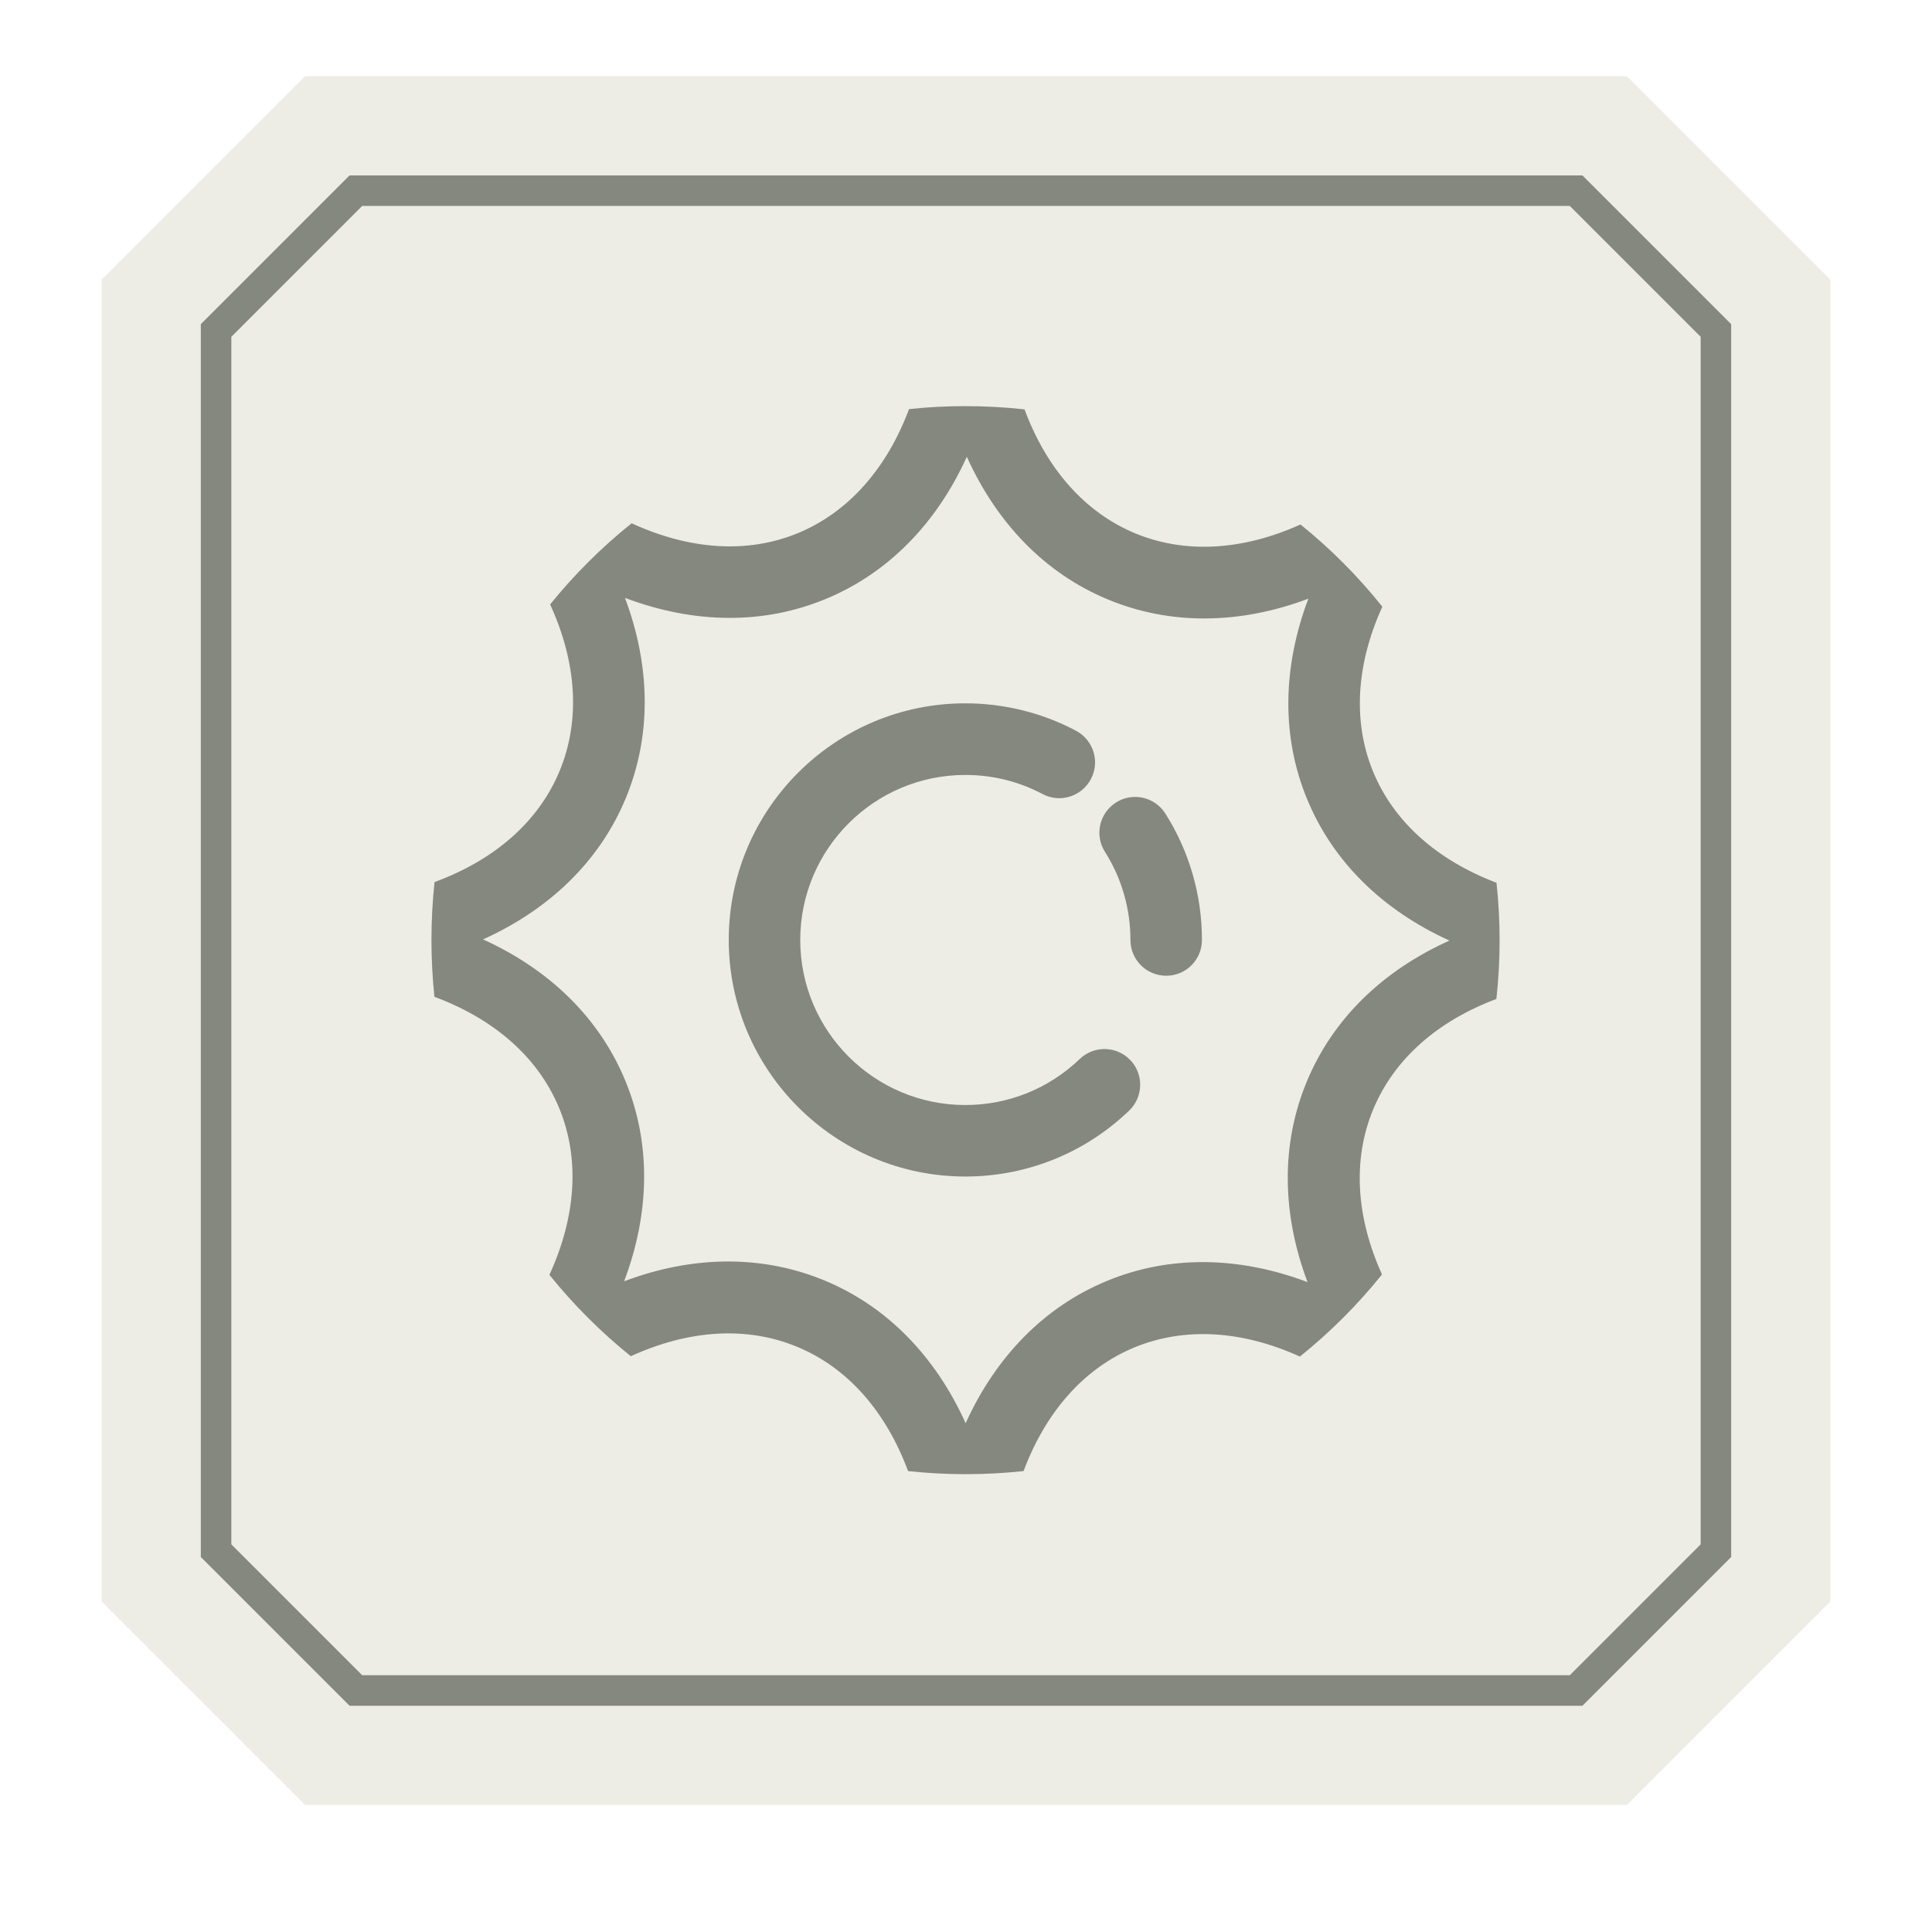
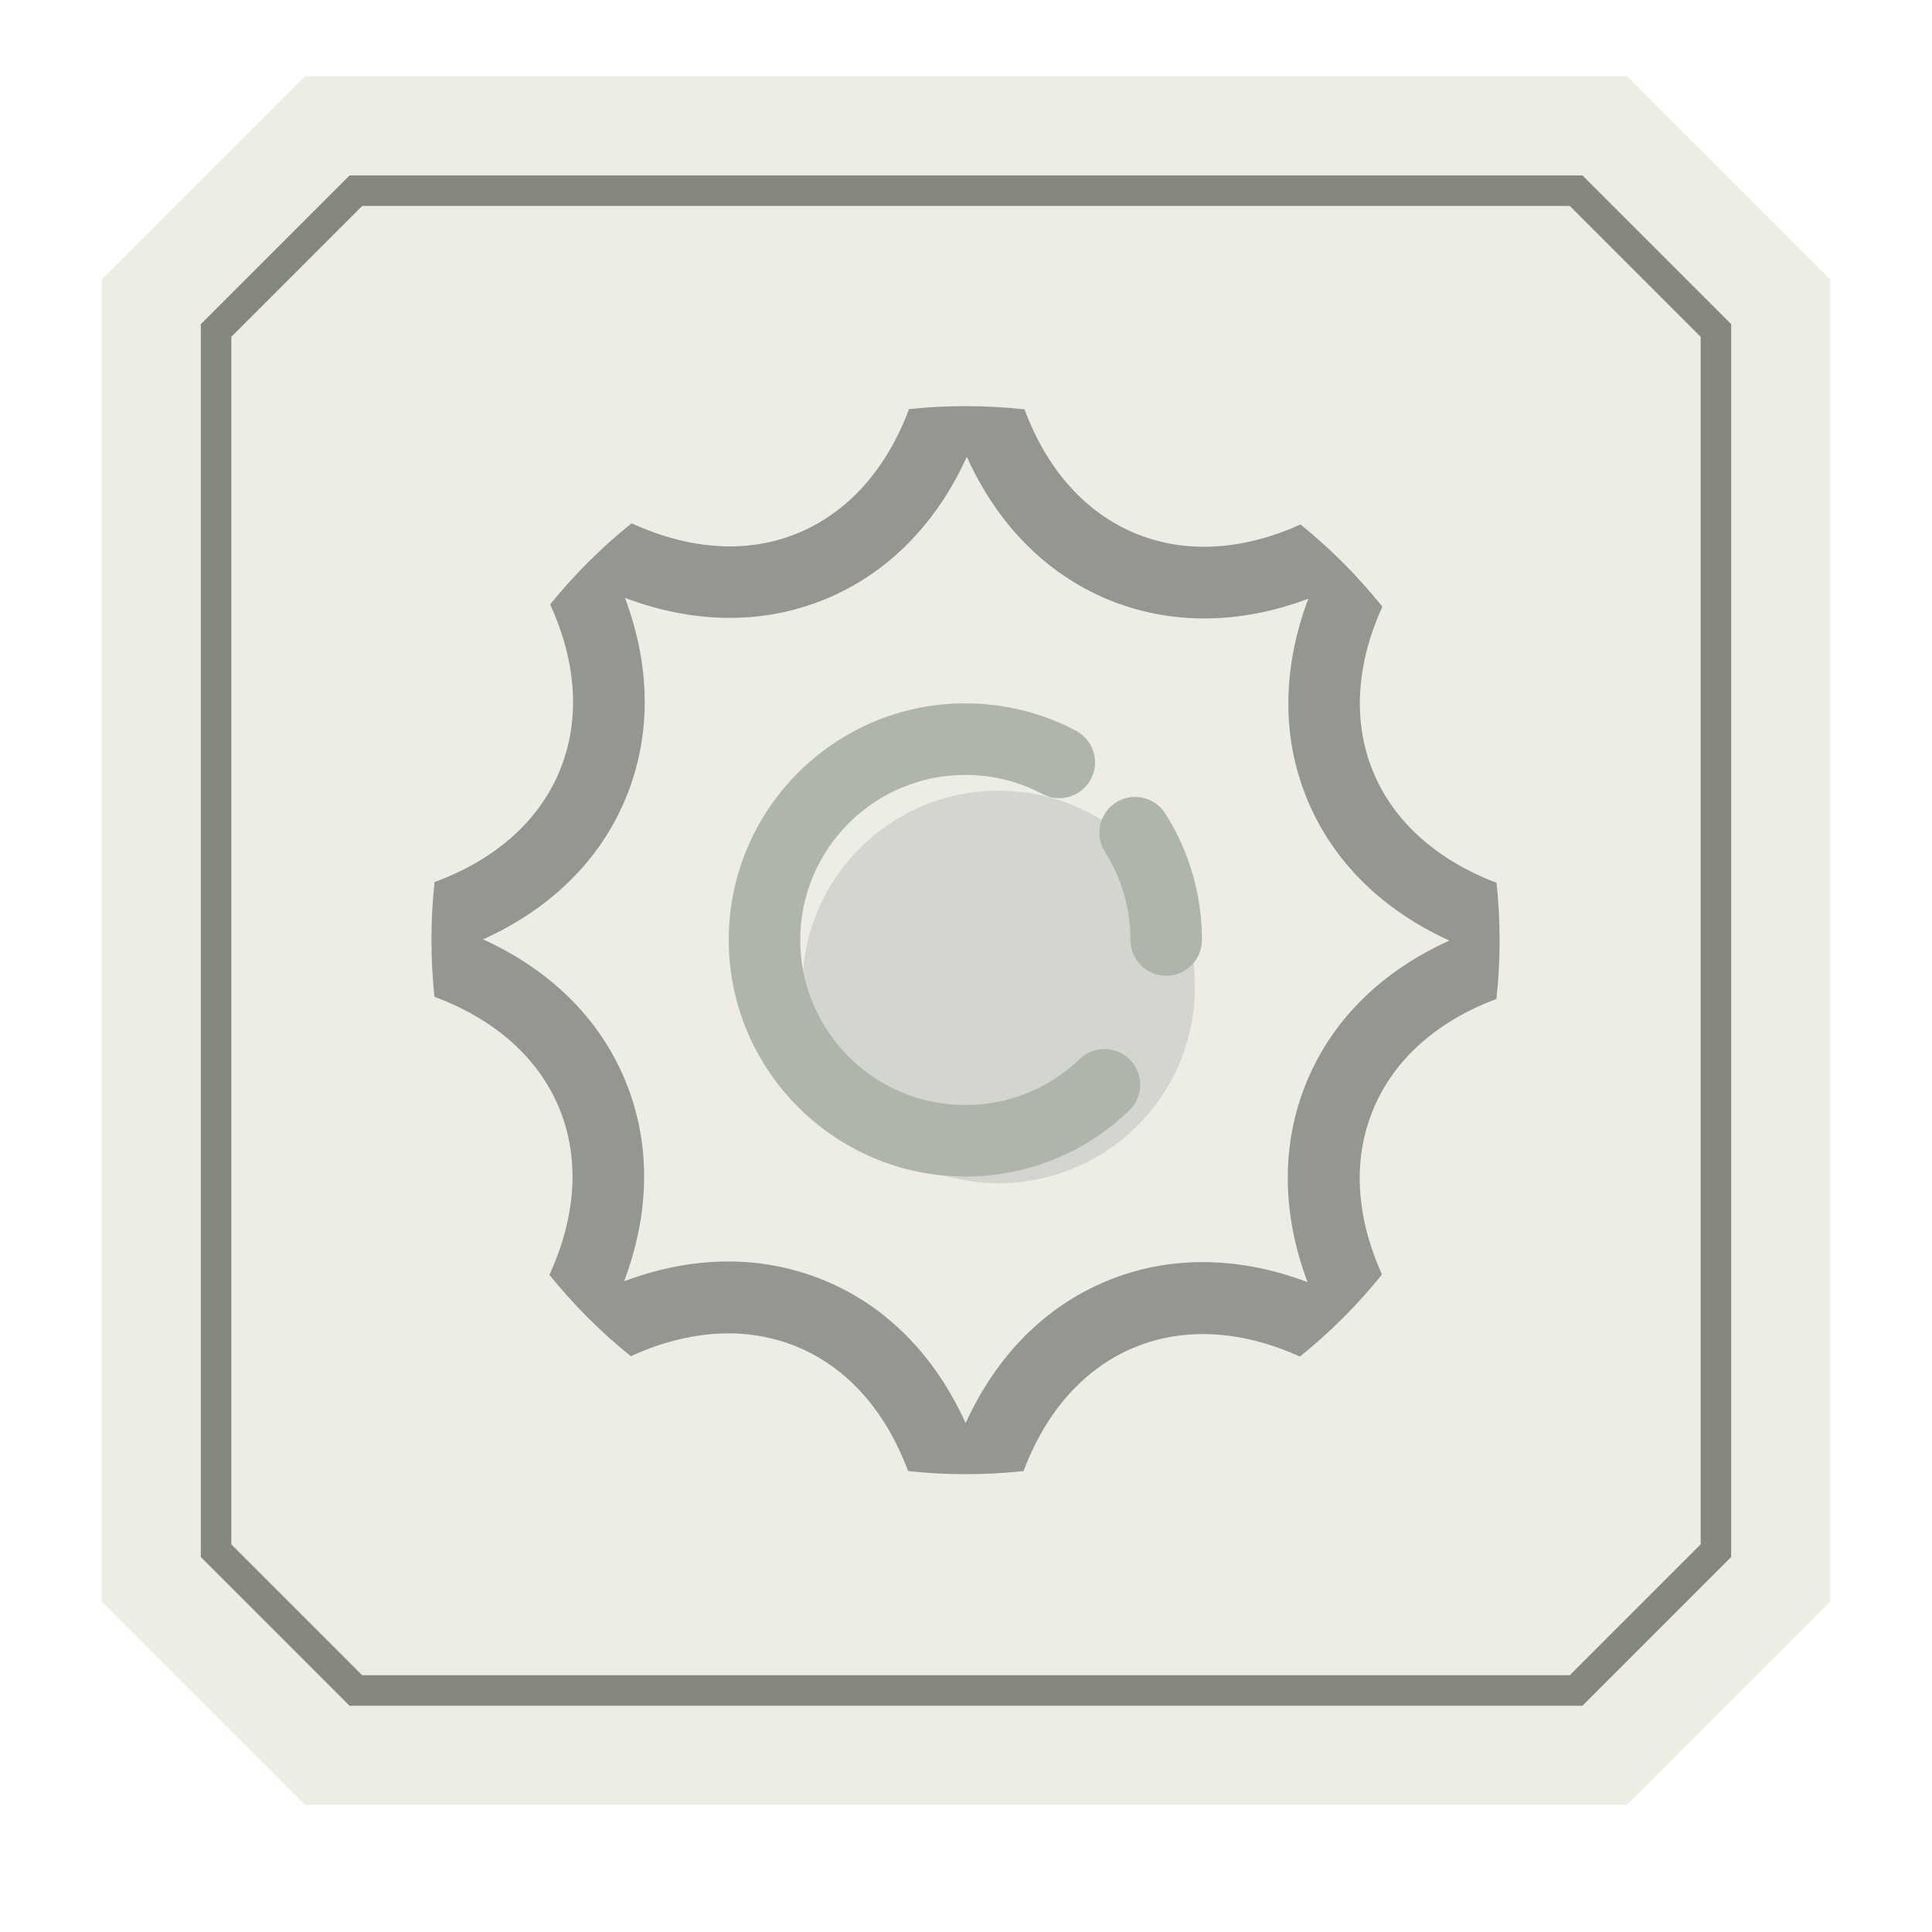
<svg xmlns="http://www.w3.org/2000/svg" width="76" height="76" viewBox="0 0 76 76" fill="none">
  <path d="M12 3H64L72 11V63L64 71H12L4 63V11L12 3Z" fill="#EDEDE6" />
  <path d="M14 7.5H62L67.5 13V61L62 66.5H14L8.5 61V13L14 7.5Z" stroke="#85887F" stroke-width="1.2" />
  <g transform="translate(14, 13) scale(0.046875)">
-     <path d="M853.7 370.4c-17.4-42.2-14.2-90.5 7.7-138.6a448.25 448.25 0 0 0-68.7-69c-48.2 21.8-96.6 24.9-138.8 7.4-42.3-17.6-74.3-54.2-92.8-104-16.4-1.8-33-2.7-49.8-2.7-15.9 0-31.6 0.8-47.1 2.5-18.7 49.8-50.7 86.4-93.1 104-42.5 17.6-91.2 14.1-139.7-8.2-25.2 20.2-48.1 43-68.4 68.1 22.3 48.6 25.6 97.3 7.9 139.9-17.7 42.6-54.6 74.6-104.9 93.1-1.7 16-2.6 32.3-2.6 48.7 0 16.1 0.9 32 2.5 47.6 50.2 18.6 87.1 50.8 104.7 93.4 17.6 42.6 14.1 91.3-8.2 139.9 20.2 25.1 43.1 48 68.3 68.3 48.6-22.2 97.3-25.5 139.8-7.8 42.4 17.6 74.3 54.3 92.9 104.2 15.8 1.7 31.9 2.6 48.2 2.6 16.5 0 32.7-0.9 48.7-2.6 18.7-49.8 50.7-86.3 93.1-103.8 42.2-17.4 90.6-14.2 138.8 7.7 25.4-20.4 48.5-43.5 68.9-68.9-21.8-48.2-24.9-96.5-7.3-138.7 17.5-42.1 53.9-74 103.3-92.5 1.8-16.2 2.7-32.7 2.7-49.3 0-16.3-0.9-32.4-2.6-48.2-49.8-19-86-50.9-103.5-93.1zM798 630.3c-21.8 52.5-21 110.8 0.6 168.3-57.5-21.7-115.8-22.7-168.3-1-52.6 21.7-93.2 63.5-118.6 119.4-25.3-56-65.8-97.9-118.3-119.7-25.8-10.7-53.1-16-80.9-16-28.8 0-58.2 5.6-87.4 16.6 21.7-57.5 22.7-115.8 1-168.3-21.7-52.6-63.5-93.2-119.4-118.6 56-25.3 97.9-65.8 119.7-118.3 21.8-52.5 21-110.8-0.6-168.3 29.4 11.1 59 16.8 87.9 16.8 27.7 0 54.7-5.2 80.4-15.8 52.6-21.7 93.2-63.5 118.6-119.4 25.3 56 65.8 97.9 118.3 119.7 52.5 21.8 110.8 21 168.3-0.6-21.7 57.5-22.7 115.8-1 168.3C820 446 861.8 486.6 917.7 512c-56 25.2-97.9 65.7-119.7 118.3z" fill="#85887F" />
-     <path d="M539.4 550.9m-164.7 0a164.7 164.7 0 1 0 329.4 0 164.7 164.7 0 1 0-329.4 0Z" fill="#EDEDE6" />
-     <path d="M679.3 405.4c-8.9-14-27.4-18.2-41.4-9.3-14 8.9-18.2 27.4-9.3 41.4 14 22.1 21.4 47.7 21.4 74 0 16.6 13.4 30 30 30s30-13.4 30-30c0-37.7-10.6-74.4-30.7-106.1z" fill="#85887F" />
-     <path d="M607.4 611.4c-25.9 24.9-60 38.6-96 38.6-76.4 0-138.5-62.1-138.5-138.5S435 373 511.4 373c22.9 0 44.7 5.4 64.8 16 14.6 7.8 32.8 2.2 40.6-12.5 7.8-14.6 2.2-32.8-12.5-40.6-28.4-15.1-60.5-23-92.9-23-109.5 0-198.5 89.1-198.5 198.5C312.9 620.9 402 710 511.5 710c51.5 0 100.4-19.7 137.5-55.4 11.9-11.5 12.3-30.5 0.8-42.4-11.4-11.9-30.4-12.3-42.4-0.8z" fill="#85887F" />
+     <path d="M539.4 550.9m-164.7 0a164.7 164.7 0 1 0 329.4 0 164.7 164.7 0 1 0-329.4 0Z" fill="#D3D5CE" />
+     <path d="M679.3 405.4c-8.9-14-27.4-18.2-41.4-9.3-14 8.9-18.2 27.4-9.3 41.4 14 22.1 21.4 47.7 21.4 74 0 16.6 13.4 30 30 30s30-13.4 30-30c0-37.7-10.6-74.4-30.7-106.1z" fill="#B0B5AB" />
+     <path d="M607.4 611.4c-25.9 24.9-60 38.6-96 38.6-76.4 0-138.5-62.1-138.5-138.5S435 373 511.4 373c22.9 0 44.7 5.4 64.8 16 14.6 7.8 32.8 2.2 40.6-12.5 7.8-14.6 2.2-32.8-12.5-40.6-28.4-15.1-60.5-23-92.9-23-109.5 0-198.5 89.1-198.5 198.5C312.9 620.9 402 710 511.5 710c51.5 0 100.4-19.7 137.5-55.4 11.9-11.5 12.3-30.5 0.8-42.4-11.4-11.9-30.4-12.3-42.4-0.8z" fill="#B0B5AB" />
+     <path d="M853.7 370.4c-17.4-42.2-14.2-90.5 7.7-138.6a448.25 448.25 0 0 0-68.7-69c-48.2 21.8-96.6 24.9-138.8 7.4-42.3-17.6-74.3-54.2-92.8-104-16.4-1.8-33-2.7-49.8-2.7-15.9 0-31.6 0.8-47.1 2.5-18.7 49.8-50.7 86.4-93.1 104-42.5 17.6-91.2 14.1-139.7-8.2-25.2 20.2-48.1 43-68.4 68.1 22.3 48.6 25.6 97.3 7.9 139.9-17.7 42.6-54.6 74.6-104.9 93.1-1.7 16-2.6 32.3-2.6 48.7 0 16.1 0.9 32 2.5 47.6 50.2 18.6 87.1 50.8 104.7 93.4 17.6 42.6 14.1 91.3-8.2 139.9 20.2 25.1 43.1 48 68.3 68.3 48.6-22.2 97.3-25.5 139.8-7.8 42.4 17.6 74.3 54.3 92.9 104.2 15.8 1.7 31.9 2.6 48.2 2.6 16.5 0 32.7-0.9 48.7-2.6 18.7-49.8 50.7-86.3 93.1-103.8 42.2-17.4 90.6-14.2 138.8 7.7 25.4-20.4 48.5-43.5 68.9-68.9-21.8-48.2-24.9-96.5-7.3-138.7 17.5-42.1 53.9-74 103.3-92.5 1.8-16.2 2.7-32.7 2.7-49.3 0-16.3-0.9-32.4-2.6-48.2-49.8-19-86-50.9-103.5-93.1zM798 630.3c-21.8 52.5-21 110.8 0.6 168.3-57.5-21.7-115.8-22.7-168.3-1-52.6 21.7-93.2 63.5-118.6 119.4-25.3-56-65.8-97.9-118.3-119.7-25.8-10.7-53.1-16-80.9-16-28.8 0-58.2 5.6-87.4 16.6 21.7-57.5 22.7-115.8 1-168.3-21.7-52.6-63.5-93.2-119.4-118.6 56-25.3 97.9-65.8 119.7-118.3 21.8-52.5 21-110.8-0.6-168.3 29.4 11.1 59 16.8 87.9 16.8 27.7 0 54.7-5.2 80.4-15.8 52.6-21.7 93.2-63.5 118.6-119.4 25.3 56 65.8 97.9 118.3 119.7 52.5 21.8 110.8 21 168.3-0.6-21.7 57.5-22.7 115.8-1 168.3C820 446 861.8 486.6 917.7 512c-56 25.2-97.9 65.7-119.7 118.3z" fill="#939790" />
  </g>
</svg>
